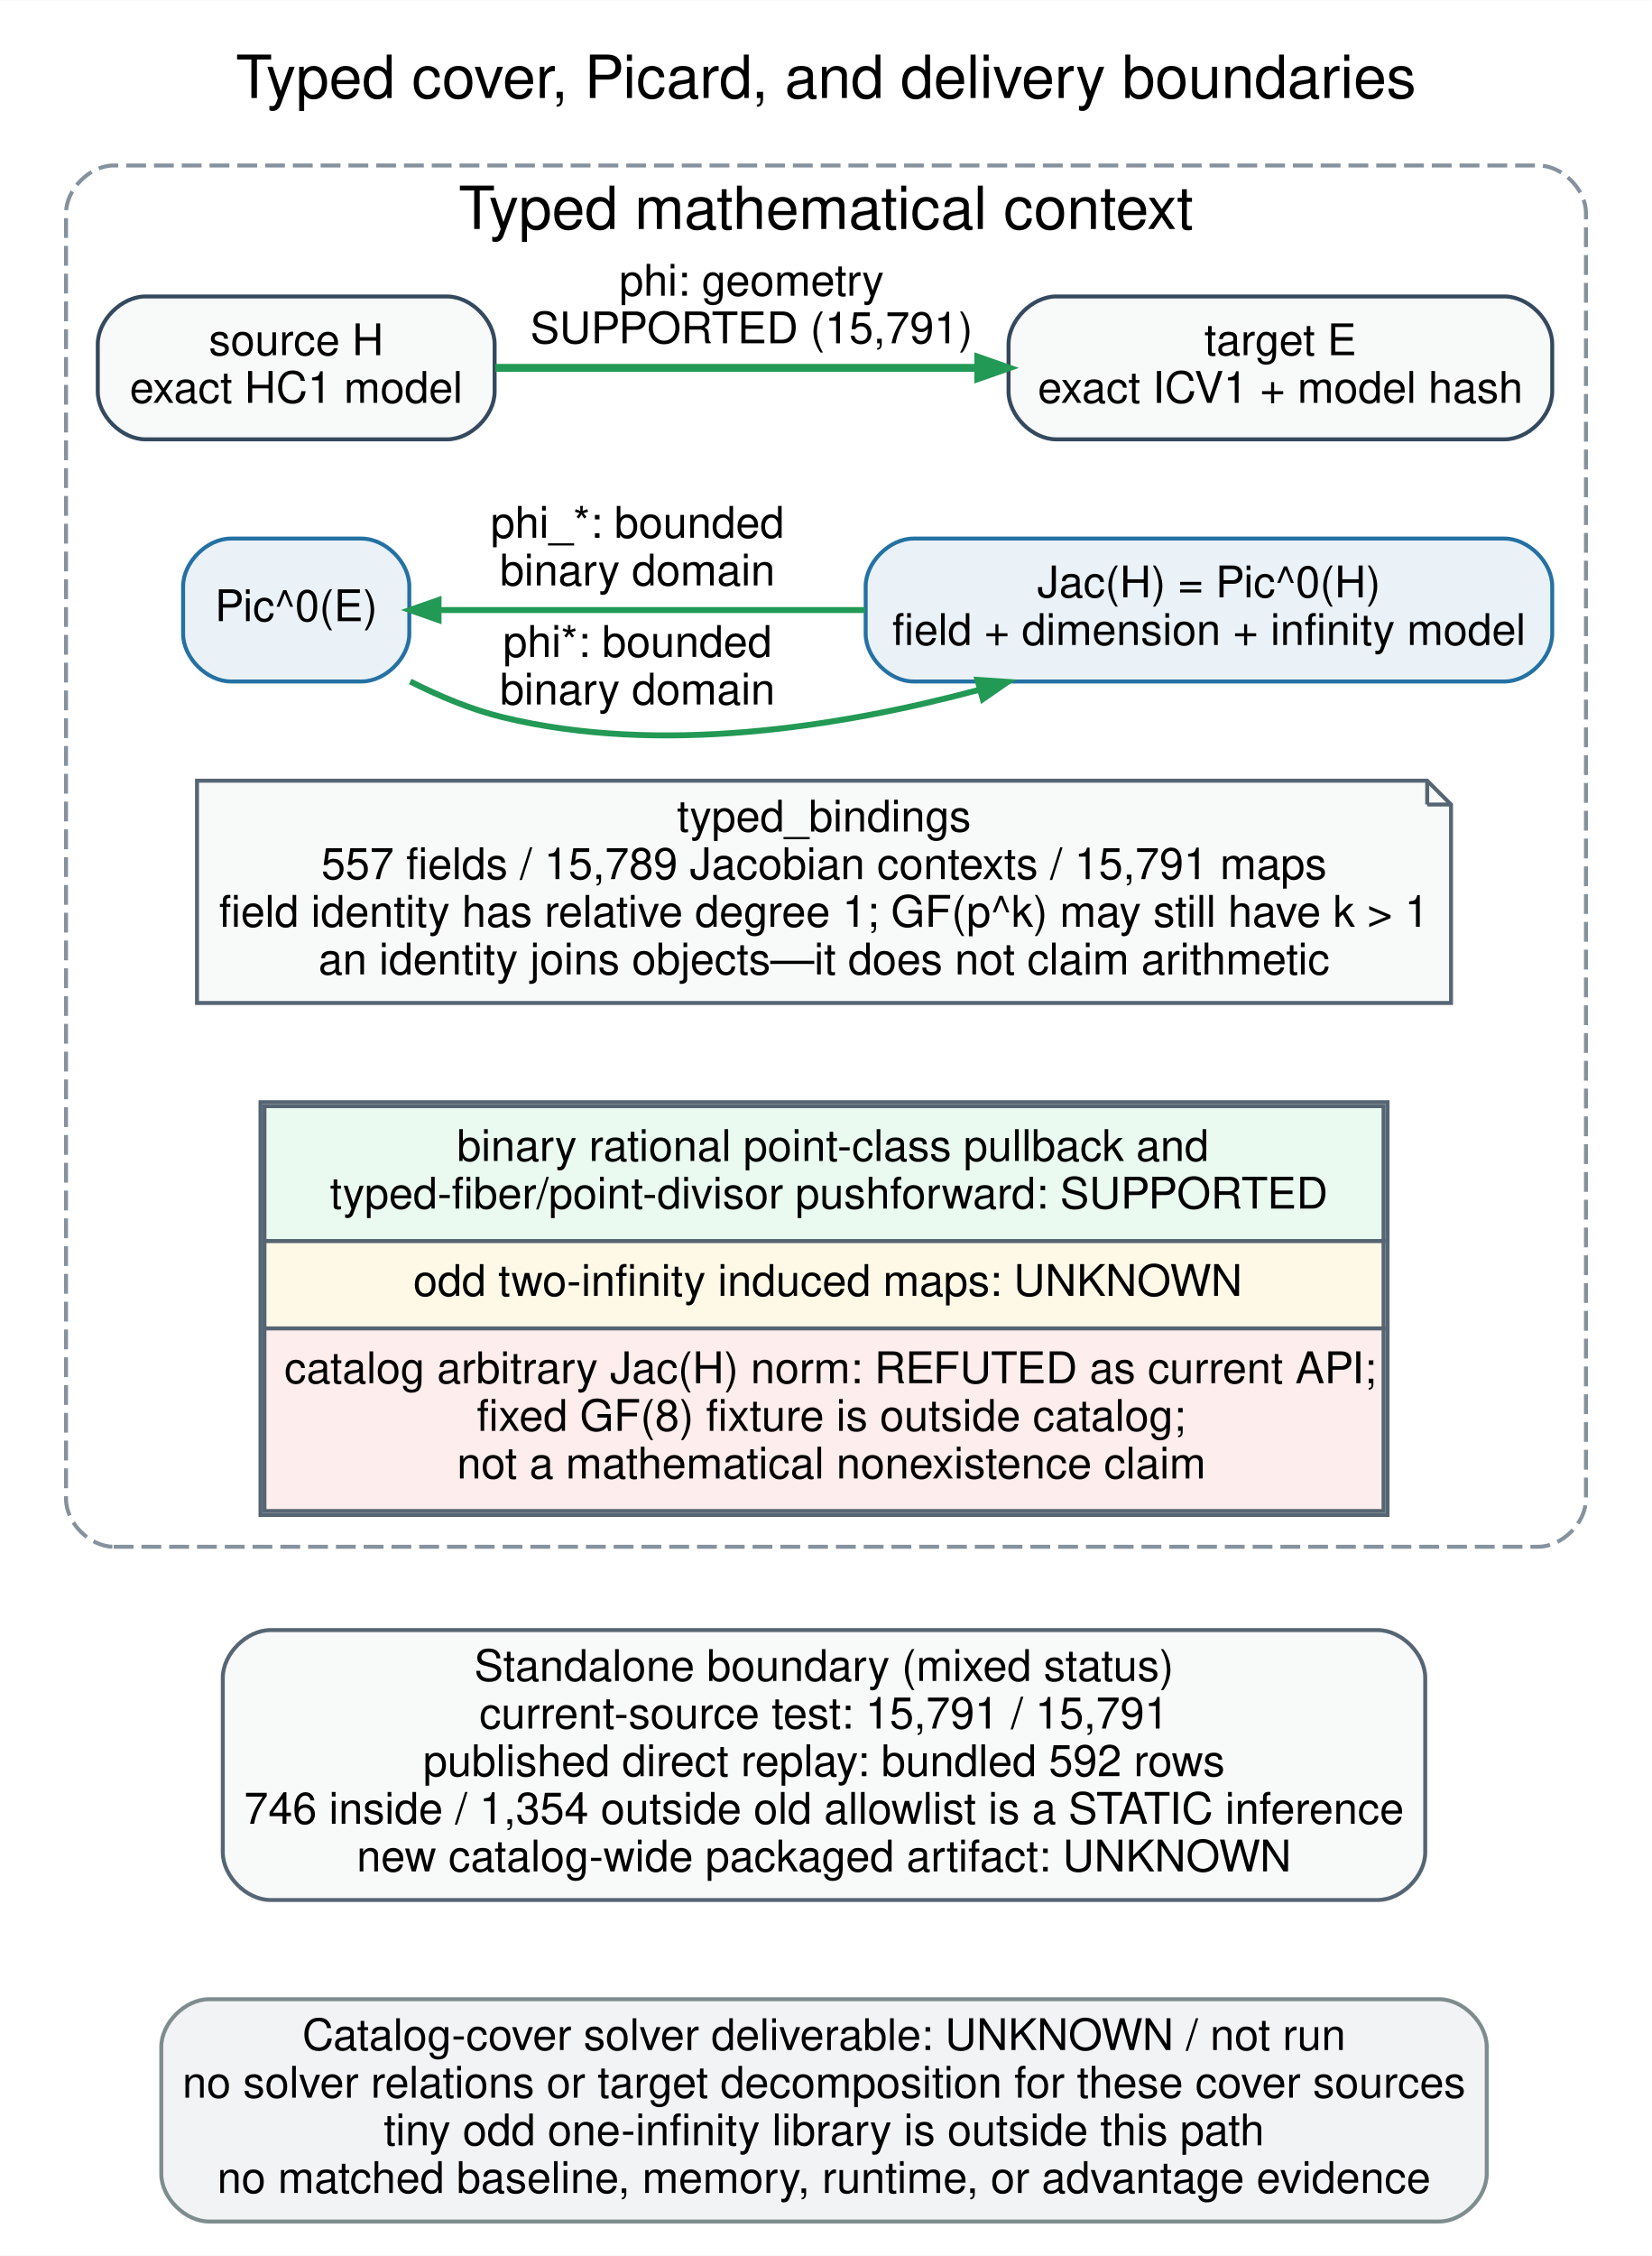
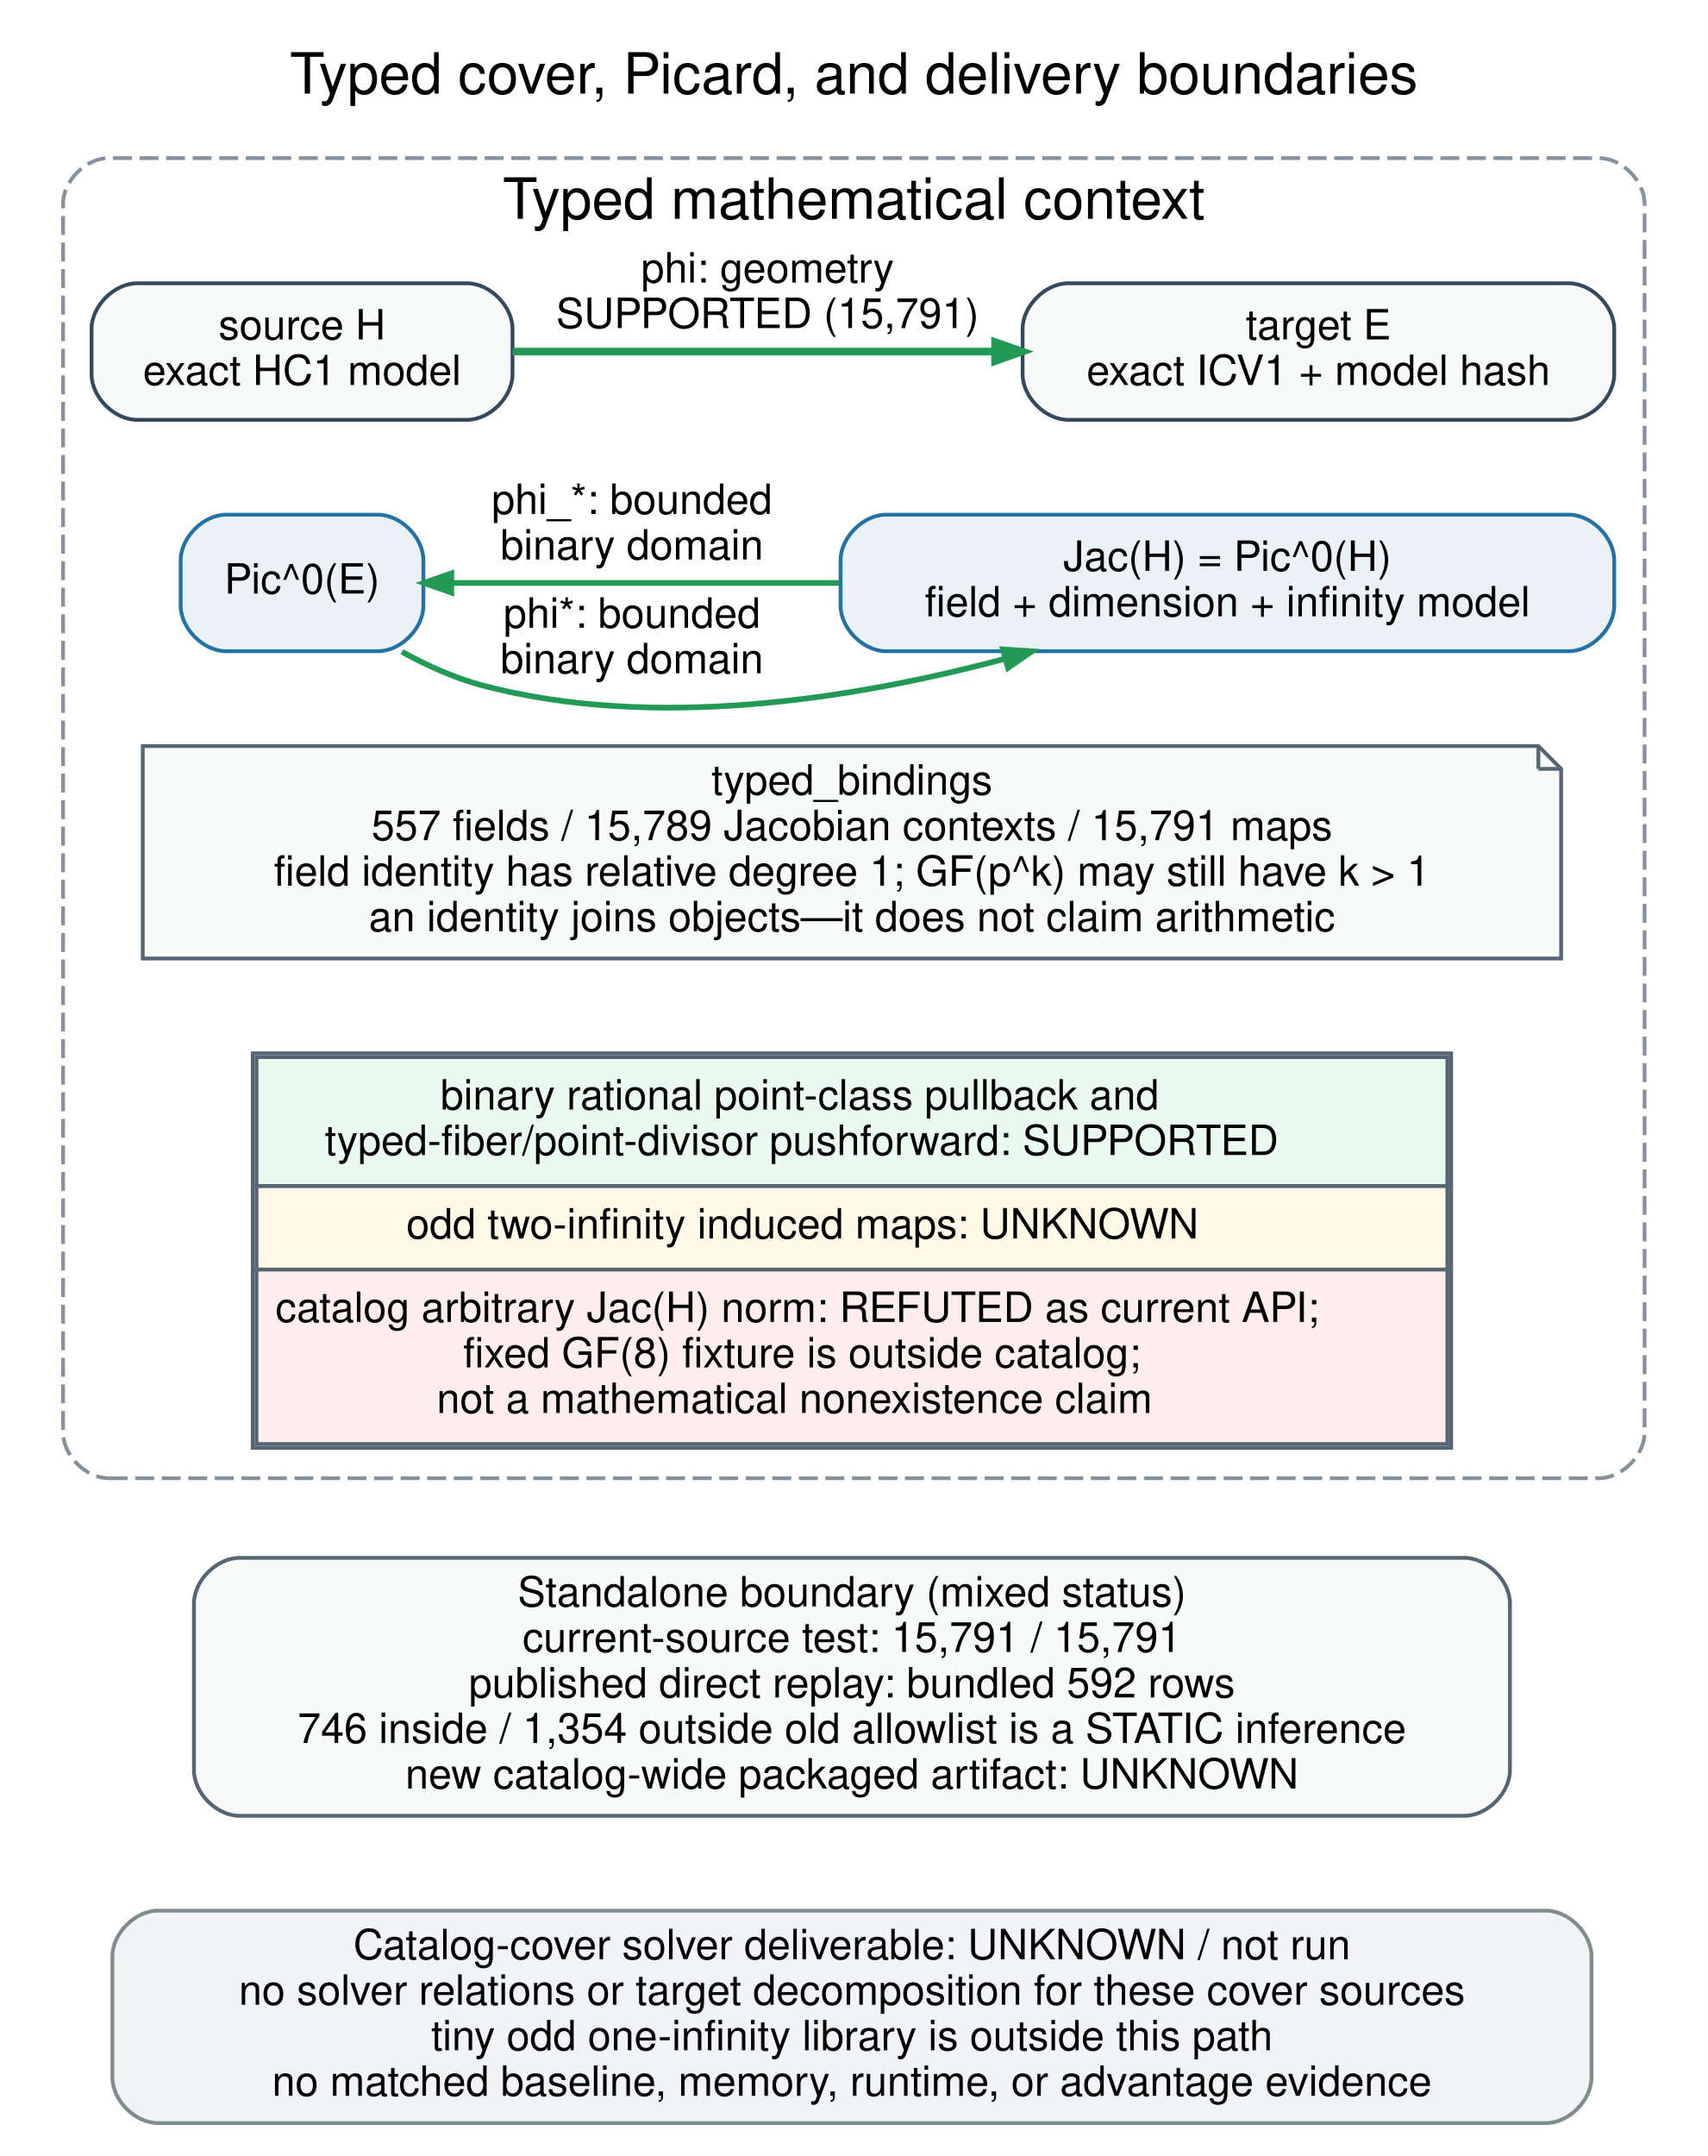
- <svg xmlns="http://www.w3.org/2000/svg" width="416pt" height="568pt" viewBox="0.00 0.00 416.28 568.28">
+ <svg xmlns="http://www.w3.org/2000/svg" width="450pt" height="568pt" viewBox="0.00 0.00 450.28 568.28">
  <g id="graph0" class="graph" transform="scale(1 1) rotate(0) translate(8.64 559.64)">
-     <polygon fill="white" stroke="transparent" points="-8.64,8.64 -8.64,-559.64 407.64,-559.64 407.64,8.64 -8.64,8.64" />
-     <text text-anchor="middle" x="199.5" y="-535" font-family="Helvetica" font-size="15.00">Typed cover, Picard, and delivery boundaries</text>
+     <polygon fill="white" stroke="transparent" points="-8.64,8.64 -8.64,-559.64 441.64,-559.64 441.64,8.64 -8.64,8.64" />
+     <text text-anchor="middle" x="216.5" y="-535" font-family="Helvetica,sans-Serif" font-size="15.00">Typed cover, Picard, and delivery boundaries</text>
    <g id="clust1" class="cluster">
-       <path fill="white" stroke="#85929e" stroke-dasharray="5,2" d="M20,-170C20,-170 379,-170 379,-170 385,-170 391,-176 391,-182 391,-182 391,-506 391,-506 391,-512 385,-518 379,-518 379,-518 20,-518 20,-518 14,-518 8,-512 8,-506 8,-506 8,-182 8,-182 8,-176 14,-170 20,-170" />
-       <text text-anchor="middle" x="199.5" y="-502" font-family="Helvetica" font-size="15.00">Typed mathematical context</text>
+       <path fill="white" stroke="#85929e" stroke-dasharray="5,2" d="M20,-170C20,-170 413,-170 413,-170 419,-170 425,-176 425,-182 425,-182 425,-506 425,-506 425,-512 419,-518 413,-518 413,-518 20,-518 20,-518 14,-518 8,-512 8,-506 8,-506 8,-182 8,-182 8,-176 14,-170 20,-170" />
+       <text text-anchor="middle" x="216.5" y="-502" font-family="Helvetica,sans-Serif" font-size="15.00">Typed mathematical context</text>
    </g>
    <g id="node1" class="node">
-       <path fill="#f8f9f9" stroke="#34495e" d="M104,-485C104,-485 28,-485 28,-485 22,-485 16,-479 16,-473 16,-473 16,-461 16,-461 16,-455 22,-449 28,-449 28,-449 104,-449 104,-449 110,-449 116,-455 116,-461 116,-461 116,-473 116,-473 116,-479 110,-485 104,-485" />
-       <text text-anchor="middle" x="66" y="-470.2" font-family="Helvetica" font-size="11.00">source H</text>
-       <text text-anchor="middle" x="66" y="-458.2" font-family="Helvetica" font-size="11.00">exact HC1 model</text>
+       <path fill="#f8f9f9" stroke="#34495e" d="M114.5,-485C114.5,-485 27.5,-485 27.5,-485 21.5,-485 15.5,-479 15.5,-473 15.5,-473 15.5,-461 15.5,-461 15.5,-455 21.5,-449 27.5,-449 27.5,-449 114.5,-449 114.5,-449 120.5,-449 126.5,-455 126.5,-461 126.5,-461 126.5,-473 126.5,-473 126.5,-479 120.5,-485 114.5,-485" />
+       <text text-anchor="middle" x="71" y="-470.2" font-family="Helvetica,sans-Serif" font-size="11.00">source H</text>
+       <text text-anchor="middle" x="71" y="-458.2" font-family="Helvetica,sans-Serif" font-size="11.00">exact HC1 model</text>
    </g>
    <g id="node2" class="node">
-       <path fill="#f8f9f9" stroke="#34495e" d="M370.5,-485C370.5,-485 257.5,-485 257.5,-485 251.5,-485 245.5,-479 245.5,-473 245.5,-473 245.5,-461 245.5,-461 245.5,-455 251.5,-449 257.5,-449 257.5,-449 370.5,-449 370.5,-449 376.5,-449 382.5,-455 382.5,-461 382.5,-461 382.5,-473 382.5,-473 382.5,-479 376.5,-485 370.5,-485" />
-       <text text-anchor="middle" x="314" y="-470.2" font-family="Helvetica" font-size="11.00">target E</text>
-       <text text-anchor="middle" x="314" y="-458.2" font-family="Helvetica" font-size="11.00">exact ICV1 + model hash</text>
+       <path fill="#f8f9f9" stroke="#34495e" d="M405,-485C405,-485 273,-485 273,-485 267,-485 261,-479 261,-473 261,-473 261,-461 261,-461 261,-455 267,-449 273,-449 273,-449 405,-449 405,-449 411,-449 417,-455 417,-461 417,-461 417,-473 417,-473 417,-479 411,-485 405,-485" />
+       <text text-anchor="middle" x="339" y="-470.2" font-family="Helvetica,sans-Serif" font-size="11.00">target E</text>
+       <text text-anchor="middle" x="339" y="-458.2" font-family="Helvetica,sans-Serif" font-size="11.00">exact ICV1 + model hash</text>
    </g>
    <g id="edge1" class="edge">
-       <path fill="none" stroke="#229954" stroke-width="2" d="M116.19,-467C151.1,-467 198.28,-467 237.81,-467" />
-       <polygon fill="#229954" stroke="#229954" stroke-width="2" points="237.89,-469.52 245.09,-467 237.89,-464.48 237.89,-469.52" />
-       <text text-anchor="middle" x="180.75" y="-485.2" font-family="Helvetica" font-size="11.00">phi: geometry</text>
-       <text text-anchor="middle" x="180.75" y="-473.2" font-family="Helvetica" font-size="11.00">SUPPORTED (15,791)</text>
+       <path fill="none" stroke="#229954" stroke-width="2" d="M126.53,-467C163.19,-467 211.96,-467 253.53,-467" />
+       <polygon fill="#229954" stroke="#229954" stroke-width="2" points="253.73,-469.52 260.93,-467 253.73,-464.48 253.73,-469.52" />
+       <text text-anchor="middle" x="193.75" y="-485.2" font-family="Helvetica,sans-Serif" font-size="11.00">phi: geometry</text>
+       <text text-anchor="middle" x="193.75" y="-473.2" font-family="Helvetica,sans-Serif" font-size="11.00">SUPPORTED (15,791)</text>
    </g>
    <g id="node3" class="node">
-       <path fill="#eaf2f8" stroke="#2471a3" d="M82.5,-424C82.5,-424 49.5,-424 49.5,-424 43.5,-424 37.5,-418 37.5,-412 37.5,-412 37.5,-400 37.5,-400 37.5,-394 43.5,-388 49.5,-388 49.5,-388 82.5,-388 82.5,-388 88.5,-388 94.5,-394 94.5,-400 94.5,-400 94.5,-412 94.5,-412 94.5,-418 88.5,-424 82.5,-424" />
-       <text text-anchor="middle" x="66" y="-403.2" font-family="Helvetica" font-size="11.00">Pic^0(E)</text>
+       <path fill="#eaf2f8" stroke="#2471a3" d="M91,-424C91,-424 51,-424 51,-424 45,-424 39,-418 39,-412 39,-412 39,-400 39,-400 39,-394 45,-388 51,-388 51,-388 91,-388 91,-388 97,-388 103,-394 103,-400 103,-400 103,-412 103,-412 103,-418 97,-424 91,-424" />
+       <text text-anchor="middle" x="71" y="-403.2" font-family="Helvetica,sans-Serif" font-size="11.00">Pic^0(E)</text>
    </g>
    <g id="node4" class="node">
-       <path fill="#eaf2f8" stroke="#2471a3" d="M370.5,-424C370.5,-424 221.5,-424 221.5,-424 215.5,-424 209.5,-418 209.5,-412 209.5,-412 209.5,-400 209.5,-400 209.5,-394 215.5,-388 221.5,-388 221.5,-388 370.5,-388 370.5,-388 376.5,-388 382.5,-394 382.5,-400 382.5,-400 382.5,-412 382.5,-412 382.5,-418 376.5,-424 370.5,-424" />
-       <text text-anchor="middle" x="296" y="-409.2" font-family="Helvetica" font-size="11.00">Jac(H) = Pic^0(H)</text>
-       <text text-anchor="middle" x="296" y="-397.2" font-family="Helvetica" font-size="11.00">field + dimension + infinity model</text>
+       <path fill="#eaf2f8" stroke="#2471a3" d="M405,-424C405,-424 225,-424 225,-424 219,-424 213,-418 213,-412 213,-412 213,-400 213,-400 213,-394 219,-388 225,-388 225,-388 405,-388 405,-388 411,-388 417,-394 417,-400 417,-400 417,-412 417,-412 417,-418 411,-424 405,-424" />
+       <text text-anchor="middle" x="315" y="-409.2" font-family="Helvetica,sans-Serif" font-size="11.00">Jac(H) = Pic^0(H)</text>
+       <text text-anchor="middle" x="315" y="-397.2" font-family="Helvetica,sans-Serif" font-size="11.00">field + dimension + infinity model</text>
    </g>
    <g id="edge2" class="edge">
-       <path fill="none" stroke="#229954" stroke-width="1.5" d="M94.73,-388C102.05,-384.29 110.09,-380.93 118,-379 157.55,-369.35 202.92,-376.5 237.96,-385.86" />
-       <polygon fill="#229954" stroke="#229954" stroke-width="1.5" points="237.67,-388.4 245.28,-387.89 239.01,-383.54 237.67,-388.4" />
-       <text text-anchor="middle" x="152" y="-394.2" font-family="Helvetica" font-size="11.00">phi*: bounded</text>
-       <text text-anchor="middle" x="152" y="-382.2" font-family="Helvetica" font-size="11.00">binary domain</text>
+       <path fill="none" stroke="#229954" stroke-width="1.5" d="M97.33,-387.87C103.96,-384.22 111.26,-380.92 118.5,-379 163.94,-366.99 216.79,-375.46 256.23,-385.99" />
+       <polygon fill="#229954" stroke="#229954" stroke-width="1.5" points="255.82,-388.49 263.43,-387.98 257.16,-383.63 255.82,-388.49" />
+       <text text-anchor="middle" x="158" y="-394.2" font-family="Helvetica,sans-Serif" font-size="11.00">phi*: bounded</text>
+       <text text-anchor="middle" x="158" y="-382.2" font-family="Helvetica,sans-Serif" font-size="11.00">binary domain</text>
    </g>
    <g id="node5" class="node">
-       <polygon fill="#f8f9f9" stroke="#566573" points="351,-363 41,-363 41,-307 357,-307 357,-357 351,-363" />
-       <polyline fill="none" stroke="#566573" points="351,-363 351,-357 " />
-       <polyline fill="none" stroke="#566573" points="357,-357 351,-357 " />
-       <text text-anchor="middle" x="199" y="-350.2" font-family="Helvetica" font-size="11.00">typed_bindings</text>
-       <text text-anchor="middle" x="199" y="-338.2" font-family="Helvetica" font-size="11.00">557 fields / 15,789 Jacobian contexts / 15,791 maps</text>
-       <text text-anchor="middle" x="199" y="-326.2" font-family="Helvetica" font-size="11.00">field identity has relative degree 1; GF(p^k) may still have k &gt; 1</text>
-       <text text-anchor="middle" x="199" y="-314.2" font-family="Helvetica" font-size="11.00">an identity joins objects—it does not claim arithmetic</text>
+       <polygon fill="#f8f9f9" stroke="#566573" points="397,-363 29,-363 29,-307 403,-307 403,-357 397,-363" />
+       <polyline fill="none" stroke="#566573" points="397,-363 397,-357 " />
+       <polyline fill="none" stroke="#566573" points="403,-357 397,-357 " />
+       <text text-anchor="middle" x="216" y="-350.2" font-family="Helvetica,sans-Serif" font-size="11.00">typed_bindings</text>
+       <text text-anchor="middle" x="216" y="-338.2" font-family="Helvetica,sans-Serif" font-size="11.00">557 fields / 15,789 Jacobian contexts / 15,791 maps</text>
+       <text text-anchor="middle" x="216" y="-326.2" font-family="Helvetica,sans-Serif" font-size="11.00">field identity has relative degree 1; GF(p^k) may still have k &gt; 1</text>
+       <text text-anchor="middle" x="216" y="-314.2" font-family="Helvetica,sans-Serif" font-size="11.00">an identity joins objects—it does not claim arithmetic</text>
    </g>
    <g id="edge3" class="edge">
-       <path fill="none" stroke="#229954" stroke-width="1.5" d="M209.36,-406C172.17,-406 130.76,-406 102.05,-406" />
-       <polygon fill="#229954" stroke="#229954" stroke-width="1.5" points="101.86,-403.48 94.66,-406 101.86,-408.52 101.86,-403.48" />
-       <text text-anchor="middle" x="152" y="-424.2" font-family="Helvetica" font-size="11.00">phi_*: bounded</text>
-       <text text-anchor="middle" x="152" y="-412.2" font-family="Helvetica" font-size="11.00">binary domain</text>
+       <path fill="none" stroke="#229954" stroke-width="1.5" d="M212.75,-406C176.75,-406 138.4,-406 110.68,-406" />
+       <polygon fill="#229954" stroke="#229954" stroke-width="1.5" points="110.35,-403.48 103.15,-406 110.35,-408.52 110.35,-403.48" />
+       <text text-anchor="middle" x="158" y="-424.2" font-family="Helvetica,sans-Serif" font-size="11.00">phi_*: bounded</text>
+       <text text-anchor="middle" x="158" y="-412.2" font-family="Helvetica,sans-Serif" font-size="11.00">binary domain</text>
    </g>
    <g id="node6" class="node">
-       <path fill="white" stroke="transparent" d="M329,-282C329,-282 69,-282 69,-282 63,-282 57,-276 57,-270 57,-270 57,-190 57,-190 57,-184 63,-178 69,-178 69,-178 329,-178 329,-178 335,-178 341,-184 341,-190 341,-190 341,-270 341,-270 341,-276 335,-282 329,-282" />
-       <polygon fill="#eafaf1" stroke="transparent" points="58,-247 58,-281 340,-281 340,-247 58,-247" />
-       <polygon fill="none" stroke="#566573" points="58,-247 58,-281 340,-281 340,-247 58,-247" />
-       <text text-anchor="start" x="106.5" y="-267.2" font-family="Helvetica" font-size="11.00">binary rational point-class pullback and</text>
-       <text text-anchor="start" x="74.5" y="-255.2" font-family="Helvetica" font-size="11.00">typed-fiber/point-divisor pushforward: SUPPORTED</text>
-       <polygon fill="#fef9e7" stroke="transparent" points="58,-225 58,-247 340,-247 340,-225 58,-225" />
-       <polygon fill="none" stroke="#566573" points="58,-225 58,-247 340,-247 340,-225 58,-225" />
-       <text text-anchor="start" x="95.5" y="-233.2" font-family="Helvetica" font-size="11.00">odd two-infinity induced maps: UNKNOWN</text>
-       <polygon fill="#fdedec" stroke="transparent" points="58,-179 58,-225 340,-225 340,-179 58,-179" />
-       <polygon fill="none" stroke="#566573" points="58,-179 58,-225 340,-225 340,-179 58,-179" />
-       <text text-anchor="start" x="63" y="-211.2" font-family="Helvetica" font-size="11.00">catalog arbitrary Jac(H) norm: REFUTED as current API;</text>
-       <text text-anchor="start" x="111.5" y="-199.2" font-family="Helvetica" font-size="11.00">fixed GF(8) fixture is outside catalog;</text>
-       <text text-anchor="start" x="106.5" y="-187.2" font-family="Helvetica" font-size="11.00">not a mathematical nonexistence claim</text>
-       <polygon fill="none" stroke="#566573" points="57,-178 57,-282 341,-282 341,-178 57,-178" />
+       <path fill="white" stroke="transparent" d="M362,-282C362,-282 70,-282 70,-282 64,-282 58,-276 58,-270 58,-270 58,-190 58,-190 58,-184 64,-178 70,-178 70,-178 362,-178 362,-178 368,-178 374,-184 374,-190 374,-190 374,-270 374,-270 374,-276 368,-282 362,-282" />
+       <polygon fill="#eafaf1" stroke="transparent" points="59,-247 59,-281 373,-281 373,-247 59,-247" />
+       <polygon fill="none" stroke="#566573" points="59,-247 59,-281 373,-281 373,-247 59,-247" />
+       <text text-anchor="start" x="107.5" y="-267.2" font-family="Helvetica,sans-Serif" font-size="11.00">binary rational point-class pullback and</text>
+       <text text-anchor="start" x="77" y="-255.2" font-family="Helvetica,sans-Serif" font-size="11.00">typed-fiber/point-divisor pushforward: SUPPORTED</text>
+       <polygon fill="#fef9e7" stroke="transparent" points="59,-225 59,-247 373,-247 373,-225 59,-225" />
+       <polygon fill="none" stroke="#566573" points="59,-225 59,-247 373,-247 373,-225 59,-225" />
+       <text text-anchor="start" x="98.5" y="-233.2" font-family="Helvetica,sans-Serif" font-size="11.00">odd two-infinity induced maps: UNKNOWN</text>
+       <polygon fill="#fdedec" stroke="transparent" points="59,-179 59,-225 373,-225 373,-179 59,-179" />
+       <polygon fill="none" stroke="#566573" points="59,-179 59,-225 373,-225 373,-179 59,-179" />
+       <text text-anchor="start" x="64" y="-211.2" font-family="Helvetica,sans-Serif" font-size="11.00">catalog arbitrary Jac(H) norm: REFUTED as current API;</text>
+       <text text-anchor="start" x="113.5" y="-199.2" font-family="Helvetica,sans-Serif" font-size="11.00">fixed GF(8) fixture is outside catalog;</text>
+       <text text-anchor="start" x="106.5" y="-187.2" font-family="Helvetica,sans-Serif" font-size="11.00">not a mathematical nonexistence claim</text>
+       <polygon fill="none" stroke="#566573" points="58,-178 58,-282 374,-282 374,-178 58,-178" />
    </g>
    <g id="node7" class="node">
-       <path fill="#f8f9f9" stroke="#566573" d="M338.5,-149C338.5,-149 59.5,-149 59.5,-149 53.5,-149 47.5,-143 47.5,-137 47.5,-137 47.5,-93 47.5,-93 47.5,-87 53.5,-81 59.5,-81 59.5,-81 338.5,-81 338.5,-81 344.5,-81 350.5,-87 350.5,-93 350.5,-93 350.5,-137 350.5,-137 350.5,-143 344.5,-149 338.5,-149" />
-       <text text-anchor="middle" x="199" y="-136.2" font-family="Helvetica" font-size="11.00">Standalone boundary (mixed status)</text>
-       <text text-anchor="middle" x="199" y="-124.2" font-family="Helvetica" font-size="11.00">current-source test: 15,791 / 15,791</text>
-       <text text-anchor="middle" x="199" y="-112.2" font-family="Helvetica" font-size="11.00">published direct replay: bundled 592 rows</text>
-       <text text-anchor="middle" x="199" y="-100.2" font-family="Helvetica" font-size="11.00">746 inside / 1,354 outside old allowlist is a STATIC inference</text>
-       <text text-anchor="middle" x="199" y="-88.2" font-family="Helvetica" font-size="11.00">new catalog-wide packaged artifact: UNKNOWN</text>
+       <path fill="#f8f9f9" stroke="#566573" d="M377.5,-149C377.5,-149 54.5,-149 54.5,-149 48.5,-149 42.5,-143 42.5,-137 42.5,-137 42.5,-93 42.5,-93 42.5,-87 48.5,-81 54.5,-81 54.5,-81 377.5,-81 377.5,-81 383.5,-81 389.5,-87 389.5,-93 389.5,-93 389.5,-137 389.5,-137 389.5,-143 383.5,-149 377.5,-149" />
+       <text text-anchor="middle" x="216" y="-136.2" font-family="Helvetica,sans-Serif" font-size="11.00">Standalone boundary (mixed status)</text>
+       <text text-anchor="middle" x="216" y="-124.2" font-family="Helvetica,sans-Serif" font-size="11.00">current-source test: 15,791 / 15,791</text>
+       <text text-anchor="middle" x="216" y="-112.2" font-family="Helvetica,sans-Serif" font-size="11.00">published direct replay: bundled 592 rows</text>
+       <text text-anchor="middle" x="216" y="-100.2" font-family="Helvetica,sans-Serif" font-size="11.00">746 inside / 1,354 outside old allowlist is a STATIC inference</text>
+       <text text-anchor="middle" x="216" y="-88.2" font-family="Helvetica,sans-Serif" font-size="11.00">new catalog-wide packaged artifact: UNKNOWN</text>
    </g>
    <g id="node8" class="node">
-       <path fill="#f2f3f4" stroke="#7f8c8d" d="M354,-56C354,-56 44,-56 44,-56 38,-56 32,-50 32,-44 32,-44 32,-12 32,-12 32,-6 38,0 44,0 44,0 354,0 354,0 360,0 366,-6 366,-12 366,-12 366,-44 366,-44 366,-50 360,-56 354,-56" />
-       <text text-anchor="middle" x="199" y="-43.2" font-family="Helvetica" font-size="11.00">Catalog-cover solver deliverable: UNKNOWN / not run</text>
-       <text text-anchor="middle" x="199" y="-31.2" font-family="Helvetica" font-size="11.00">no solver relations or target decomposition for these cover sources</text>
-       <text text-anchor="middle" x="199" y="-19.2" font-family="Helvetica" font-size="11.00">tiny odd one-infinity library is outside this path</text>
-       <text text-anchor="middle" x="199" y="-7.2" font-family="Helvetica" font-size="11.00">no matched baseline, memory, runtime, or advantage evidence</text>
+       <path fill="#f2f3f4" stroke="#7f8c8d" d="M399,-56C399,-56 33,-56 33,-56 27,-56 21,-50 21,-44 21,-44 21,-12 21,-12 21,-6 27,0 33,0 33,0 399,0 399,0 405,0 411,-6 411,-12 411,-12 411,-44 411,-44 411,-50 405,-56 399,-56" />
+       <text text-anchor="middle" x="216" y="-43.2" font-family="Helvetica,sans-Serif" font-size="11.00">Catalog-cover solver deliverable: UNKNOWN / not run</text>
+       <text text-anchor="middle" x="216" y="-31.2" font-family="Helvetica,sans-Serif" font-size="11.00">no solver relations or target decomposition for these cover sources</text>
+       <text text-anchor="middle" x="216" y="-19.2" font-family="Helvetica,sans-Serif" font-size="11.00">tiny odd one-infinity library is outside this path</text>
+       <text text-anchor="middle" x="216" y="-7.2" font-family="Helvetica,sans-Serif" font-size="11.00">no matched baseline, memory, runtime, or advantage evidence</text>
    </g>
  </g>
</svg>
